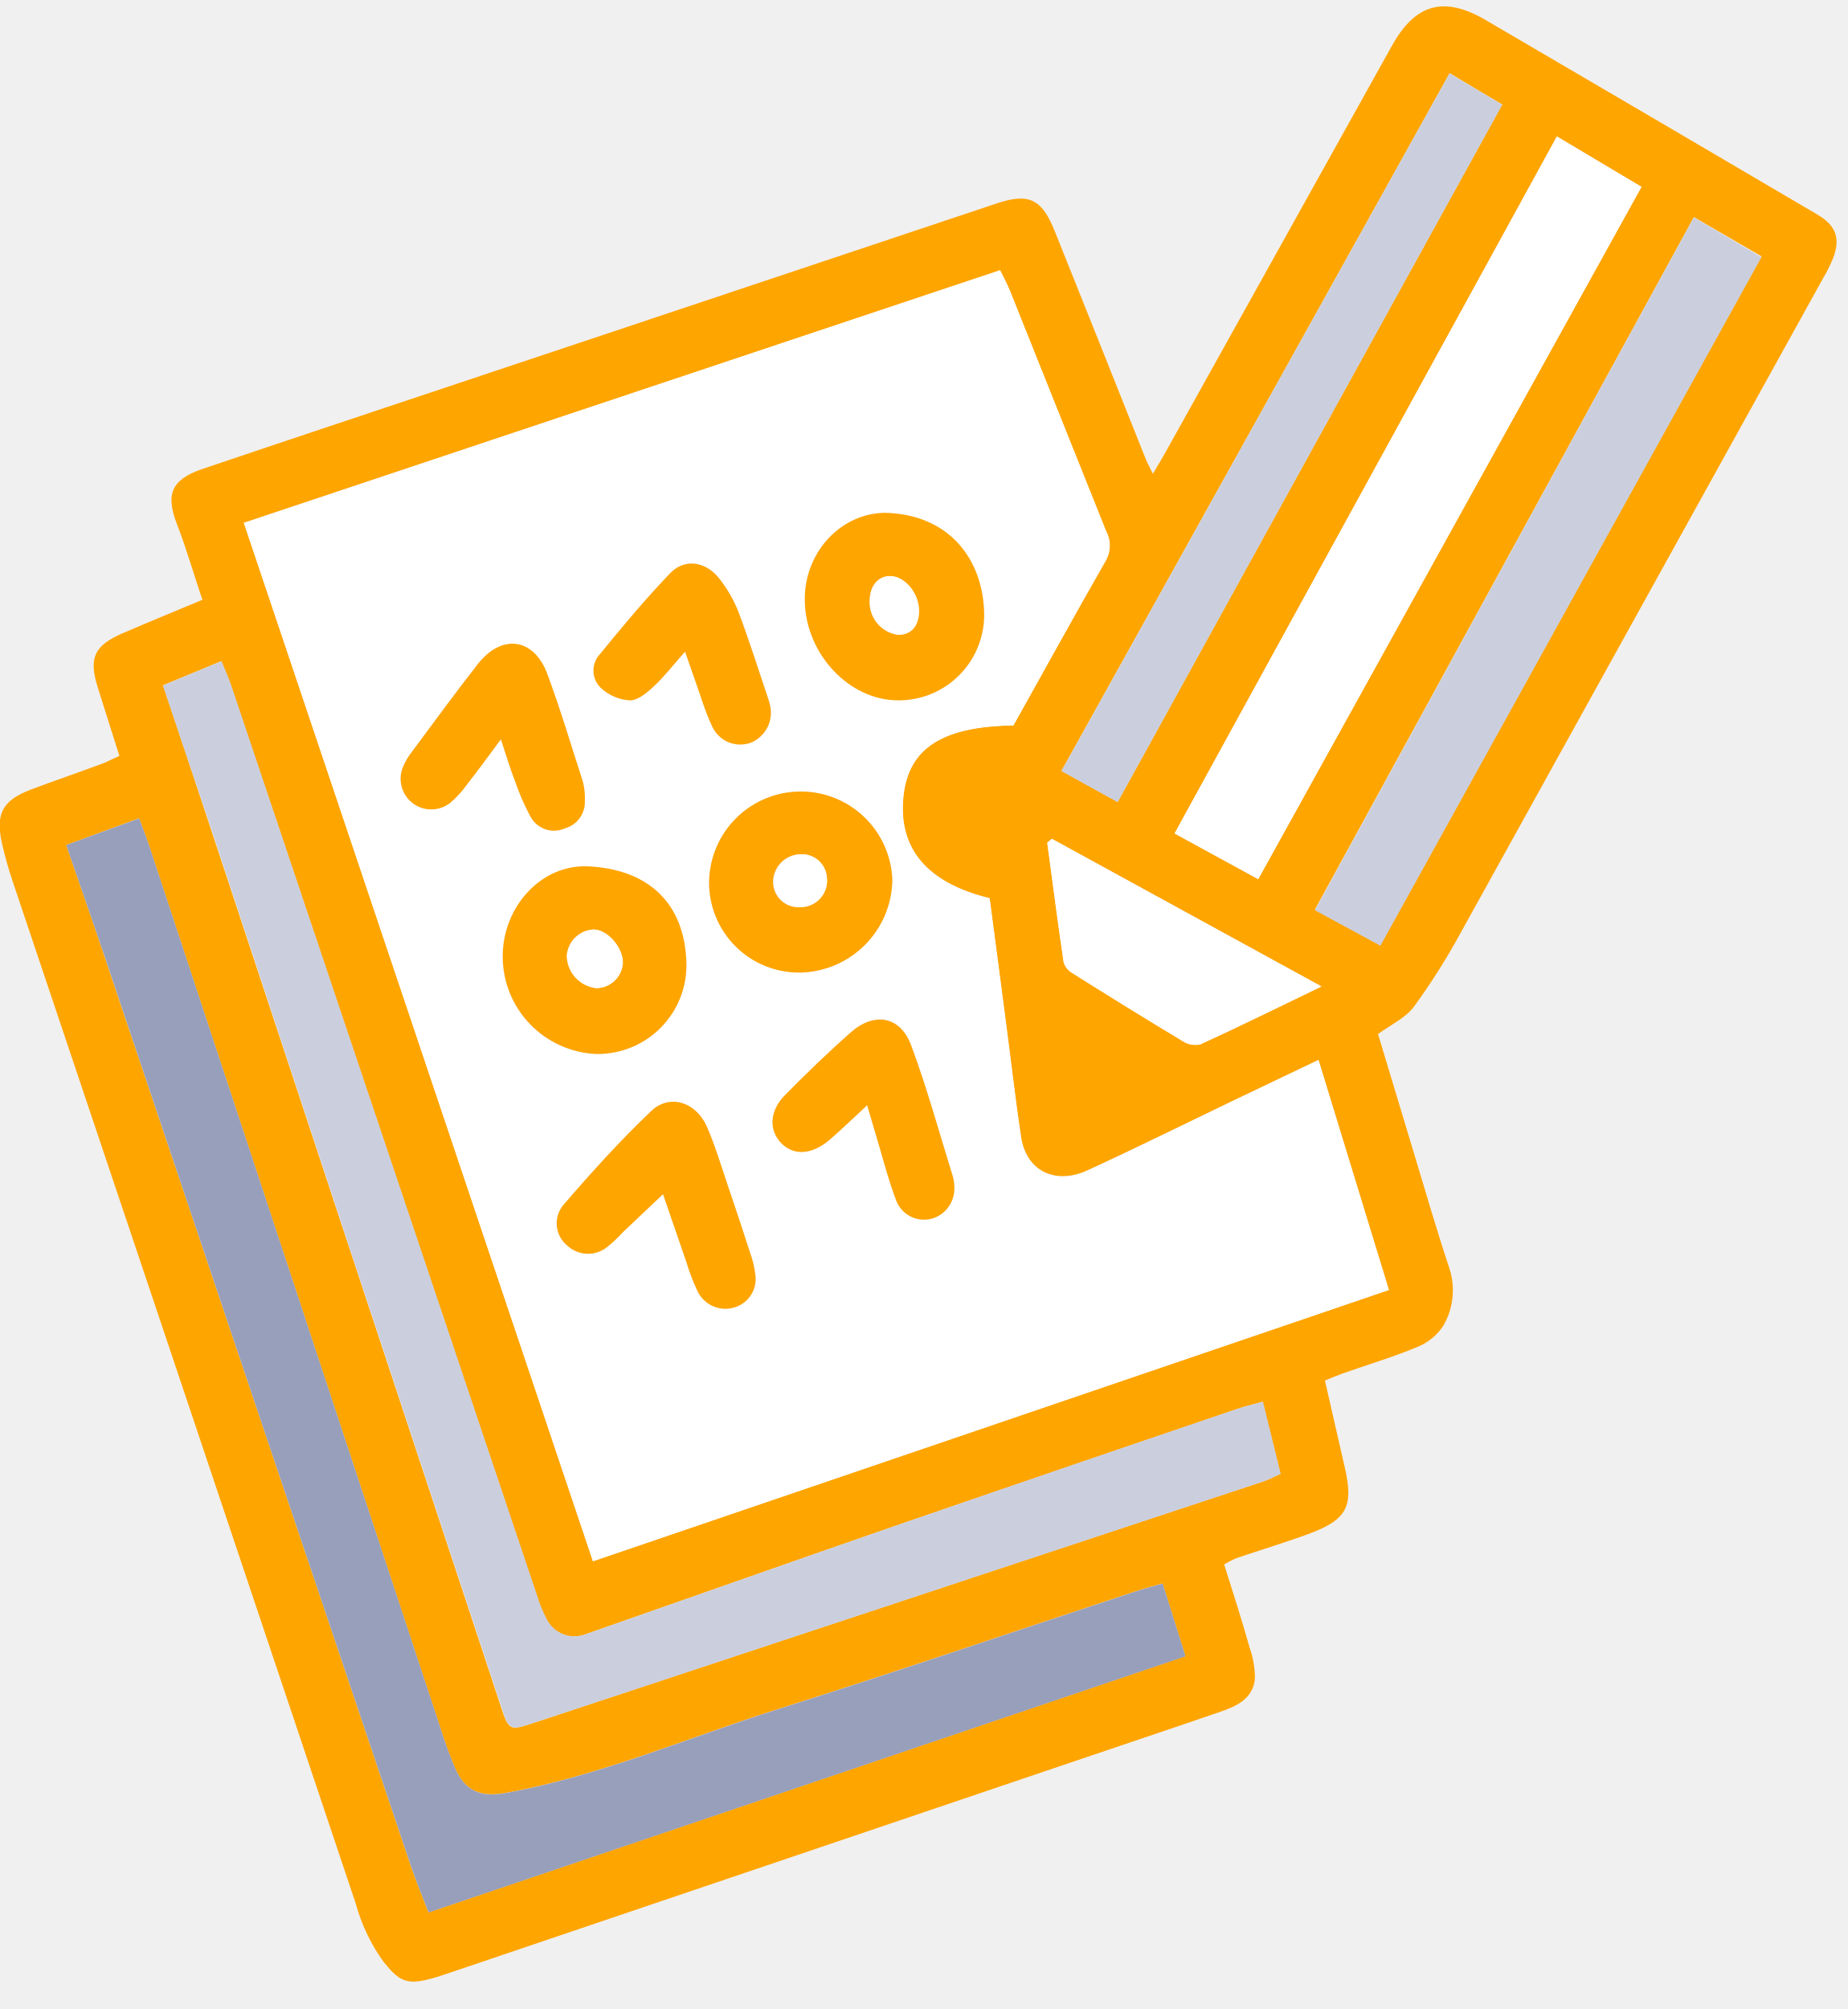
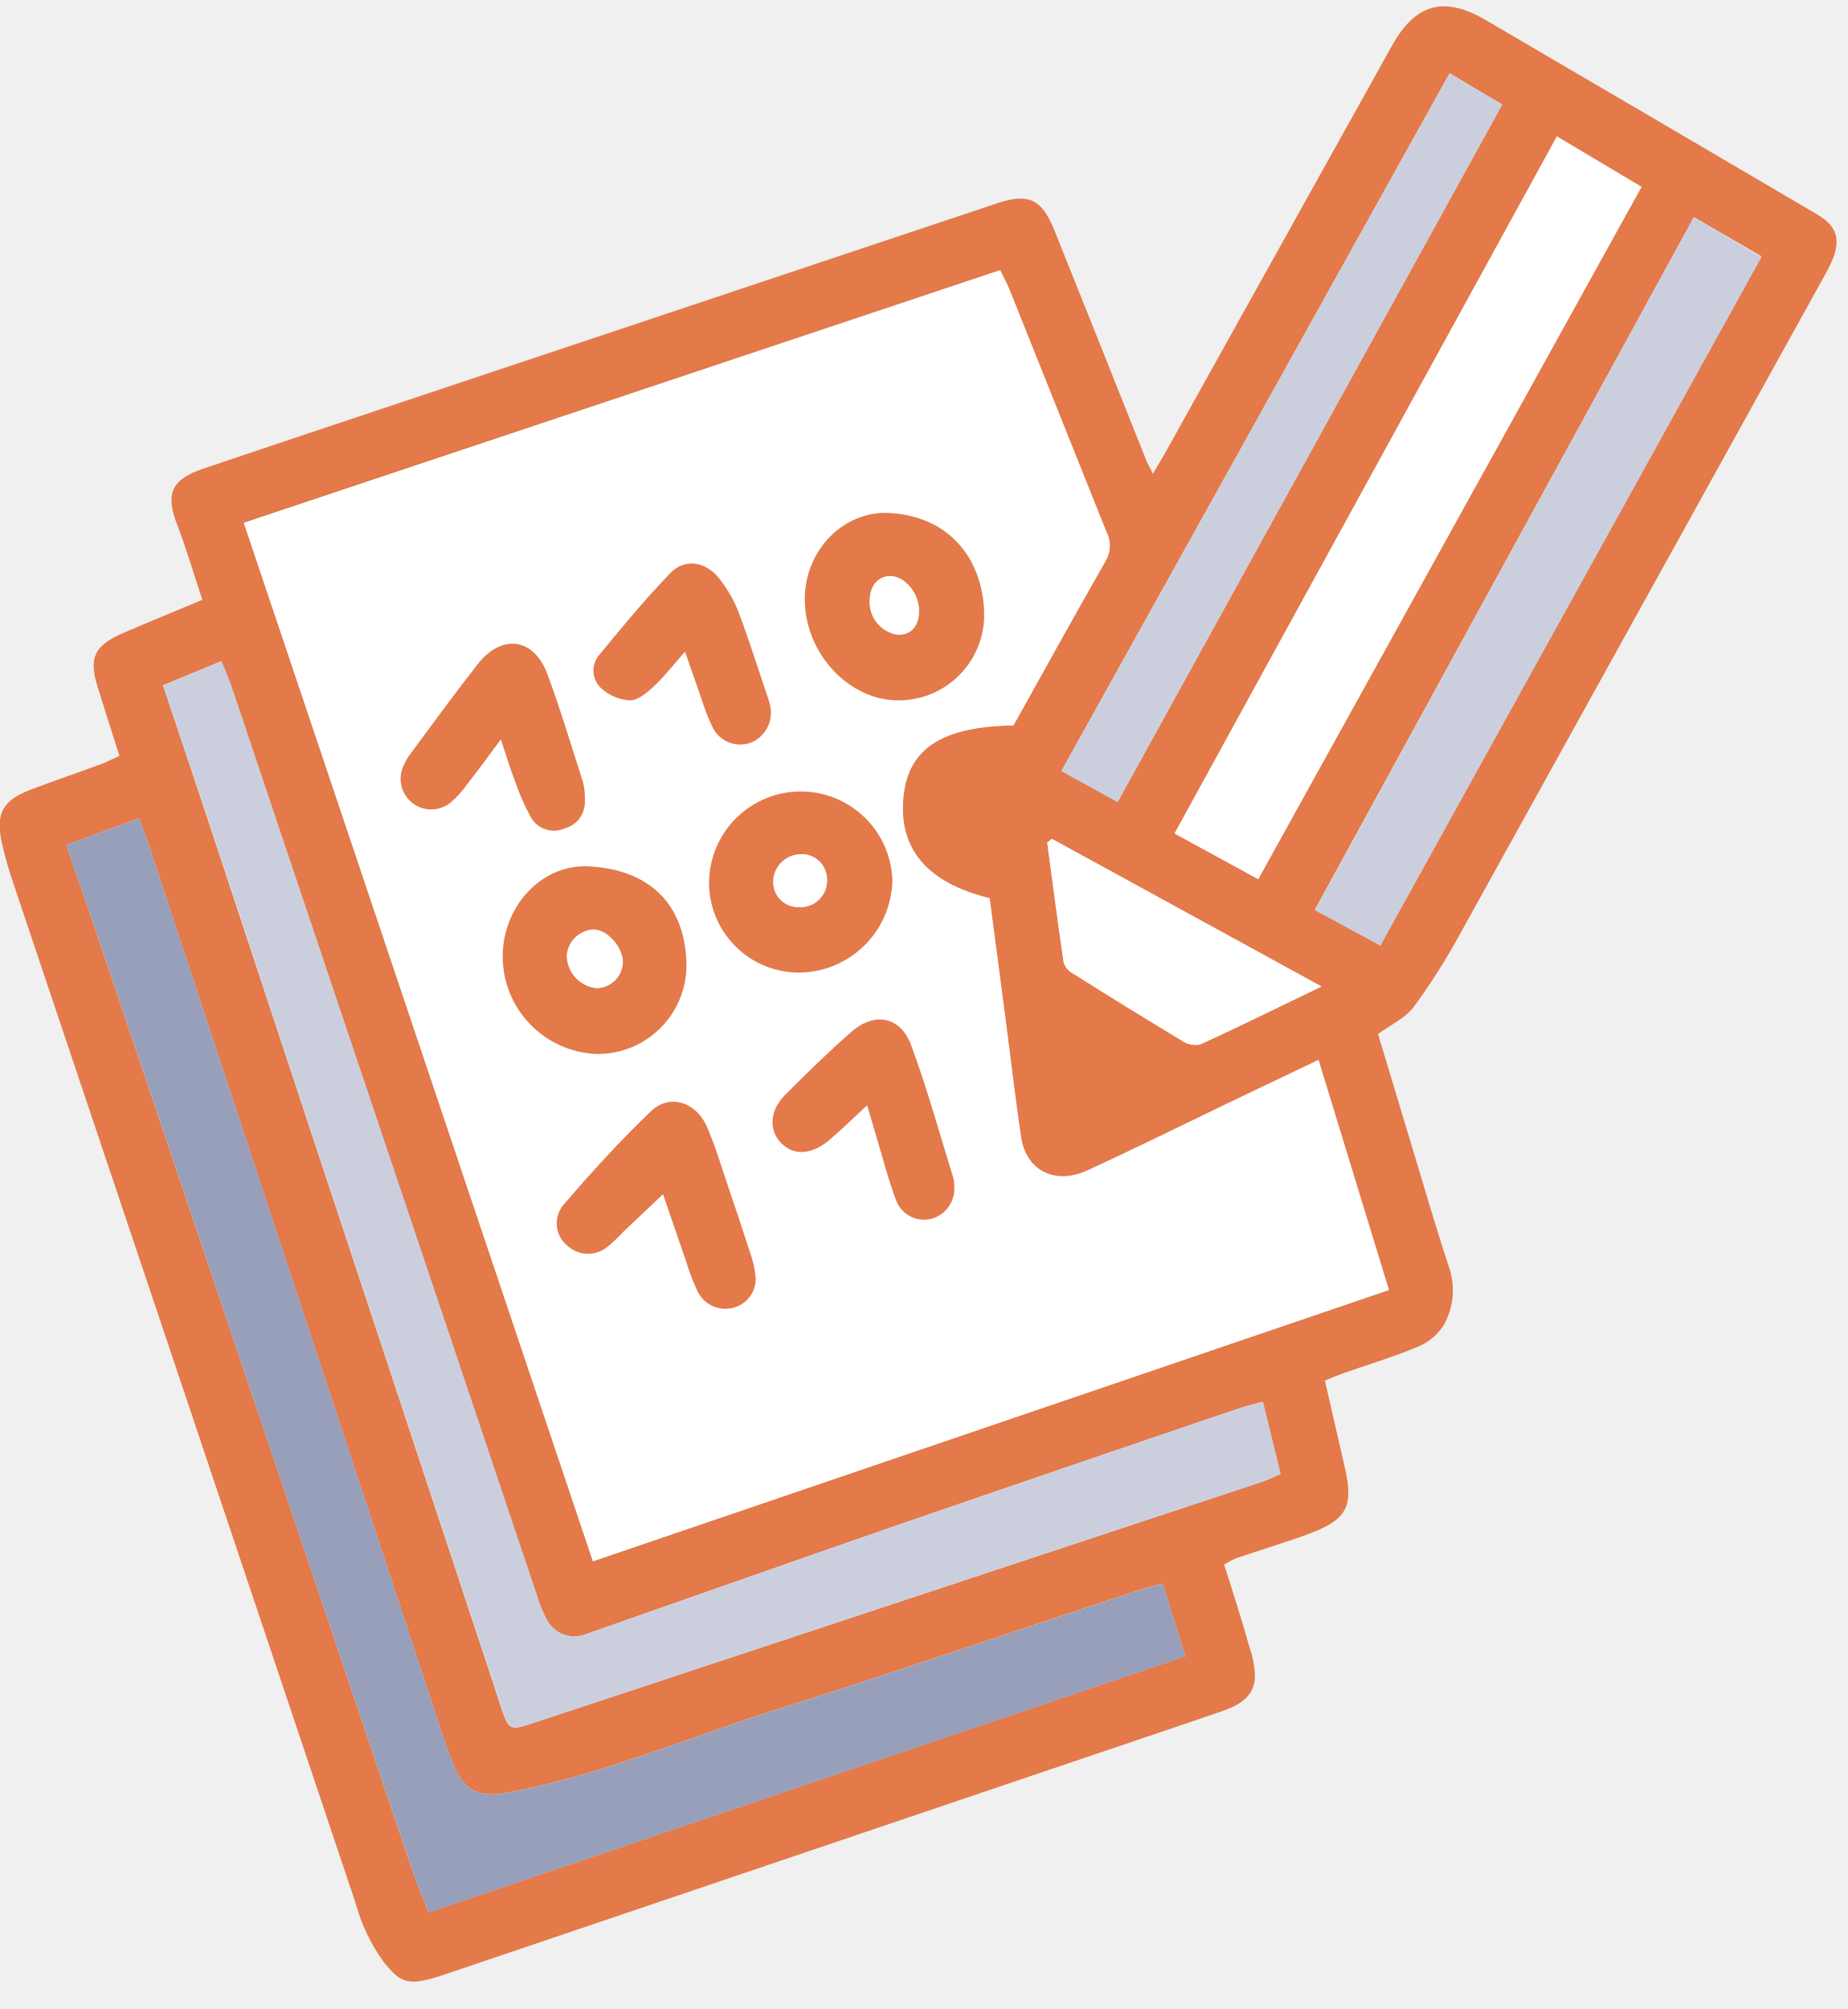
<svg xmlns="http://www.w3.org/2000/svg" width="46" height="50" viewBox="0 0 46 50" fill="none">
-   <path d="M2.973 18.813C2.785 18.224 2.604 17.656 2.427 17.086C2.206 16.37 2.348 16.068 3.05 15.761C3.691 15.485 4.336 15.22 5.038 14.928C4.817 14.279 4.641 13.651 4.404 13.044C4.119 12.306 4.258 11.94 5.032 11.674C7.159 10.954 9.288 10.248 11.417 9.536L24.816 5.061C25.603 4.798 25.934 4.948 26.252 5.748C27.012 7.642 27.769 9.537 28.523 11.434C28.56 11.526 28.611 11.613 28.697 11.791C28.83 11.571 28.933 11.394 29.033 11.217C30.905 7.857 32.776 4.497 34.648 1.138C35.233 0.089 35.942 -0.108 36.983 0.5C39.733 2.108 42.483 3.72 45.23 5.335C45.705 5.613 45.82 5.934 45.624 6.439C45.554 6.606 45.473 6.768 45.381 6.923C42.372 12.358 39.362 17.794 36.351 23.229C36.007 23.862 35.621 24.471 35.196 25.053C34.992 25.327 34.639 25.495 34.301 25.734C34.59 26.686 34.886 27.675 35.185 28.665C35.483 29.654 35.752 30.584 36.068 31.536C36.15 31.774 36.18 32.026 36.157 32.275C36.134 32.525 36.057 32.767 35.933 32.985C35.775 33.231 35.543 33.42 35.271 33.527C34.663 33.781 34.027 33.968 33.404 34.189C33.274 34.236 33.148 34.291 32.98 34.359C33.148 35.093 33.309 35.808 33.475 36.524C33.696 37.487 33.535 37.816 32.591 38.17C31.991 38.391 31.377 38.576 30.769 38.781C30.666 38.826 30.567 38.878 30.471 38.936C30.692 39.636 30.913 40.319 31.105 41.006C31.192 41.25 31.237 41.508 31.237 41.768C31.2 42.265 30.796 42.457 30.391 42.598C29.048 43.06 27.701 43.508 26.354 43.966L11.232 49.086C11.059 49.145 10.889 49.203 10.715 49.249C10.114 49.41 9.924 49.298 9.544 48.821C9.23 48.384 8.996 47.895 8.855 47.376C6.013 38.898 3.167 30.419 0.316 21.937C0.208 21.618 0.117 21.293 0.044 20.965C-0.111 20.249 0.068 19.92 0.753 19.657C1.371 19.421 1.994 19.215 2.615 18.979C2.714 18.93 2.821 18.88 2.973 18.813ZM25.225 18.054C25.996 16.673 26.747 15.303 27.524 13.947C27.586 13.835 27.619 13.71 27.619 13.582C27.619 13.454 27.586 13.328 27.524 13.216C26.726 11.228 25.931 9.24 25.139 7.252C25.068 7.076 24.975 6.908 24.889 6.729L6.07 13.013C8.979 21.663 11.859 30.224 14.759 38.856L34.573 32.1C33.974 30.145 33.404 28.278 32.821 26.377L30.652 27.413C29.461 27.985 28.277 28.572 27.076 29.124C26.252 29.504 25.53 29.124 25.415 28.278C25.269 27.309 25.159 26.332 25.03 25.36C24.9 24.351 24.765 23.342 24.635 22.352C23.067 21.97 22.353 21.108 22.49 19.812C22.616 18.626 23.458 18.08 25.225 18.054ZM1.648 21.031C1.983 22.007 2.31 22.931 2.619 23.856C5.155 31.381 7.69 38.907 10.225 46.435C10.355 46.822 10.516 47.199 10.666 47.595L29.506 41.22C29.302 40.557 29.123 40.003 28.938 39.409C28.673 39.486 28.461 39.541 28.253 39.61C25.287 40.588 22.331 41.598 19.352 42.541C17.105 43.252 14.934 44.197 12.59 44.622C11.965 44.734 11.583 44.584 11.327 44.01C11.172 43.641 11.037 43.264 10.92 42.881C8.517 35.605 6.115 28.329 3.713 21.053C3.64 20.832 3.552 20.611 3.461 20.366L1.648 21.031ZM4.057 17.055C4.44 18.201 4.804 19.279 5.162 20.368C7.599 27.74 10.035 35.11 12.469 42.477C12.661 43.06 12.69 43.073 13.22 42.899C19.29 40.892 25.359 38.884 31.427 36.875C31.575 36.827 31.715 36.752 31.869 36.683L31.427 34.887C31.171 34.958 30.985 35.002 30.796 35.066C28.051 36 25.306 36.938 22.561 37.88C19.897 38.801 17.24 39.742 14.578 40.672C14.399 40.744 14.199 40.746 14.018 40.677C13.838 40.609 13.689 40.476 13.602 40.303C13.5 40.108 13.416 39.904 13.352 39.694C12.585 37.419 11.821 35.143 11.059 32.868C9.292 27.601 7.522 22.332 5.747 17.062C5.681 16.863 5.593 16.673 5.504 16.457L4.057 17.055ZM38.754 3.393L29.238 20.744L31.319 21.881C34.507 16.127 37.669 10.42 40.859 4.652L38.754 3.393ZM42.164 5.403C39.006 11.175 35.878 16.89 32.733 22.633L34.361 23.516C37.539 17.773 40.685 12.087 43.846 6.38L42.164 5.403ZM27.82 19.958L37.393 2.6C36.952 2.344 36.541 2.095 36.084 1.821C32.841 7.645 29.638 13.404 26.422 19.184L27.82 19.958ZM26.183 20.874L26.069 20.969C26.201 21.959 26.329 22.957 26.475 23.936C26.505 24.048 26.577 24.144 26.676 24.203C27.593 24.779 28.514 25.346 29.437 25.906C29.502 25.949 29.574 25.978 29.65 25.992C29.726 26.006 29.804 26.005 29.879 25.988C30.855 25.546 31.818 25.064 32.892 24.548L26.183 20.874Z" fill="orange" />
+   <path d="M2.973 18.813C2.785 18.224 2.604 17.656 2.427 17.086C2.206 16.37 2.348 16.068 3.05 15.761C3.691 15.485 4.336 15.22 5.038 14.928C4.817 14.279 4.641 13.651 4.404 13.044C4.119 12.306 4.258 11.94 5.032 11.674C7.159 10.954 9.288 10.248 11.417 9.536L24.816 5.061C25.603 4.798 25.934 4.948 26.252 5.748C27.012 7.642 27.769 9.537 28.523 11.434C28.56 11.526 28.611 11.613 28.697 11.791C28.83 11.571 28.933 11.394 29.033 11.217C30.905 7.857 32.776 4.497 34.648 1.138C35.233 0.089 35.942 -0.108 36.983 0.5C39.733 2.108 42.483 3.72 45.23 5.335C45.705 5.613 45.82 5.934 45.624 6.439C45.554 6.606 45.473 6.768 45.381 6.923C42.372 12.358 39.362 17.794 36.351 23.229C36.007 23.862 35.621 24.471 35.196 25.053C34.992 25.327 34.639 25.495 34.301 25.734C34.59 26.686 34.886 27.675 35.185 28.665C35.483 29.654 35.752 30.584 36.068 31.536C36.15 31.774 36.18 32.026 36.157 32.275C36.134 32.525 36.057 32.767 35.933 32.985C35.775 33.231 35.543 33.42 35.271 33.527C34.663 33.781 34.027 33.968 33.404 34.189C33.274 34.236 33.148 34.291 32.98 34.359C33.148 35.093 33.309 35.808 33.475 36.524C33.696 37.487 33.535 37.816 32.591 38.17C31.991 38.391 31.377 38.576 30.769 38.781C30.666 38.826 30.567 38.878 30.471 38.936C30.692 39.636 30.913 40.319 31.105 41.006C31.192 41.25 31.237 41.508 31.237 41.768C31.2 42.265 30.796 42.457 30.391 42.598C29.048 43.06 27.701 43.508 26.354 43.966L11.232 49.086C11.059 49.145 10.889 49.203 10.715 49.249C10.114 49.41 9.924 49.298 9.544 48.821C9.23 48.384 8.996 47.895 8.855 47.376C6.013 38.898 3.167 30.419 0.316 21.937C0.208 21.618 0.117 21.293 0.044 20.965C-0.111 20.249 0.068 19.92 0.753 19.657C1.371 19.421 1.994 19.215 2.615 18.979C2.714 18.93 2.821 18.88 2.973 18.813ZM25.225 18.054C25.996 16.673 26.747 15.303 27.524 13.947C27.586 13.835 27.619 13.71 27.619 13.582C27.619 13.454 27.586 13.328 27.524 13.216C26.726 11.228 25.931 9.24 25.139 7.252C25.068 7.076 24.975 6.908 24.889 6.729L6.07 13.013C8.979 21.663 11.859 30.224 14.759 38.856L34.573 32.1C33.974 30.145 33.404 28.278 32.821 26.377L30.652 27.413C29.461 27.985 28.277 28.572 27.076 29.124C26.252 29.504 25.53 29.124 25.415 28.278C25.269 27.309 25.159 26.332 25.03 25.36C24.9 24.351 24.765 23.342 24.635 22.352C23.067 21.97 22.353 21.108 22.49 19.812C22.616 18.626 23.458 18.08 25.225 18.054ZM1.648 21.031C1.983 22.007 2.31 22.931 2.619 23.856C5.155 31.381 7.69 38.907 10.225 46.435C10.355 46.822 10.516 47.199 10.666 47.595L29.506 41.22C29.302 40.557 29.123 40.003 28.938 39.409C28.673 39.486 28.461 39.541 28.253 39.61C25.287 40.588 22.331 41.598 19.352 42.541C17.105 43.252 14.934 44.197 12.59 44.622C11.965 44.734 11.583 44.584 11.327 44.01C11.172 43.641 11.037 43.264 10.92 42.881C8.517 35.605 6.115 28.329 3.713 21.053C3.64 20.832 3.552 20.611 3.461 20.366L1.648 21.031ZM4.057 17.055C4.44 18.201 4.804 19.279 5.162 20.368C7.599 27.74 10.035 35.11 12.469 42.477C12.661 43.06 12.69 43.073 13.22 42.899C19.29 40.892 25.359 38.884 31.427 36.875C31.575 36.827 31.715 36.752 31.869 36.683L31.427 34.887C31.171 34.958 30.985 35.002 30.796 35.066C28.051 36 25.306 36.938 22.561 37.88C19.897 38.801 17.24 39.742 14.578 40.672C14.399 40.744 14.199 40.746 14.018 40.677C13.838 40.609 13.689 40.476 13.602 40.303C13.5 40.108 13.416 39.904 13.352 39.694C12.585 37.419 11.821 35.143 11.059 32.868C9.292 27.601 7.522 22.332 5.747 17.062C5.681 16.863 5.593 16.673 5.504 16.457L4.057 17.055ZM38.754 3.393L29.238 20.744L31.319 21.881C34.507 16.127 37.669 10.42 40.859 4.652L38.754 3.393ZM42.164 5.403C39.006 11.175 35.878 16.89 32.733 22.633L34.361 23.516C37.539 17.773 40.685 12.087 43.846 6.38L42.164 5.403ZM27.82 19.958L37.393 2.6C36.952 2.344 36.541 2.095 36.084 1.821C32.841 7.645 29.638 13.404 26.422 19.184L27.82 19.958ZM26.183 20.874L26.069 20.969C26.201 21.959 26.329 22.957 26.475 23.936C26.505 24.048 26.577 24.144 26.676 24.203C27.593 24.779 28.514 25.346 29.437 25.906C29.502 25.949 29.574 25.978 29.65 25.992C29.726 26.006 29.804 26.005 29.879 25.988C30.855 25.546 31.818 25.064 32.892 24.548L26.183 20.874Z" fill="#e4794a" />
  <path d="M25.226 18.053C23.445 18.08 22.612 18.625 22.486 19.82C22.349 21.117 23.063 21.978 24.631 22.361C24.762 23.35 24.896 24.36 25.027 25.369C25.155 26.341 25.265 27.317 25.411 28.287C25.537 29.144 26.248 29.513 27.072 29.133C28.274 28.581 29.458 27.993 30.648 27.421L32.817 26.385C33.4 28.287 33.97 30.153 34.569 32.108L14.76 38.856C11.86 30.229 8.979 21.667 6.07 13.013L24.896 6.724C24.983 6.903 25.075 7.071 25.146 7.248C25.941 9.234 26.736 11.222 27.532 13.211C27.593 13.323 27.626 13.449 27.626 13.577C27.626 13.705 27.593 13.831 27.532 13.943C26.752 15.303 26.001 16.673 25.226 18.053ZM17.081 23.96C17.033 22.396 16.05 21.627 14.625 21.57C13.466 21.523 12.516 22.575 12.509 23.81C12.509 24.439 12.753 25.045 13.19 25.498C13.627 25.951 14.223 26.217 14.853 26.239C15.151 26.243 15.447 26.186 15.722 26.072C15.998 25.958 16.247 25.789 16.456 25.576C16.665 25.363 16.828 25.11 16.936 24.832C17.044 24.555 17.095 24.258 17.086 23.96H17.081ZM17.647 21.921C17.641 22.222 17.695 22.521 17.807 22.801C17.919 23.08 18.087 23.334 18.299 23.548C18.512 23.761 18.766 23.929 19.045 24.042C19.324 24.155 19.623 24.21 19.924 24.205C20.53 24.192 21.108 23.944 21.535 23.514C21.962 23.084 22.206 22.505 22.215 21.899C22.194 21.306 21.943 20.745 21.515 20.334C21.087 19.924 20.516 19.695 19.923 19.698C19.33 19.701 18.762 19.935 18.338 20.35C17.914 20.765 17.669 21.328 17.654 21.921H17.647ZM22.023 12.763C20.903 12.779 19.997 13.775 20.035 14.972C20.061 16.284 21.139 17.433 22.354 17.43C22.64 17.433 22.924 17.378 23.189 17.269C23.454 17.159 23.693 16.997 23.894 16.793C24.095 16.589 24.252 16.346 24.357 16.079C24.461 15.813 24.511 15.528 24.503 15.241C24.455 13.916 23.628 12.792 22.027 12.763H22.023ZM16.5 29.721C16.699 30.297 16.889 30.856 17.084 31.415C17.158 31.663 17.251 31.905 17.362 32.139C17.441 32.303 17.576 32.433 17.742 32.507C17.908 32.581 18.095 32.593 18.27 32.541C18.445 32.491 18.596 32.378 18.694 32.224C18.791 32.069 18.827 31.884 18.796 31.704C18.773 31.526 18.731 31.351 18.67 31.183C18.487 30.613 18.299 30.044 18.104 29.477C17.939 28.987 17.791 28.488 17.581 28.015C17.313 27.421 16.655 27.224 16.2 27.657C15.434 28.386 14.722 29.175 14.031 29.977C13.967 30.049 13.919 30.134 13.889 30.225C13.86 30.317 13.848 30.414 13.857 30.51C13.865 30.606 13.893 30.699 13.939 30.784C13.984 30.869 14.046 30.944 14.122 31.004C14.256 31.127 14.43 31.198 14.612 31.203C14.794 31.208 14.972 31.148 15.113 31.032C15.253 30.92 15.384 30.797 15.504 30.664L16.5 29.721ZM12.465 18.4C12.602 18.811 12.686 19.118 12.805 19.416C12.913 19.736 13.048 20.045 13.209 20.342C13.292 20.483 13.424 20.588 13.58 20.638C13.735 20.688 13.904 20.678 14.053 20.611C14.2 20.571 14.329 20.482 14.419 20.36C14.509 20.237 14.556 20.087 14.55 19.935C14.558 19.776 14.543 19.616 14.504 19.46C14.219 18.564 13.947 17.662 13.62 16.779C13.293 15.895 12.483 15.756 11.88 16.531C11.312 17.258 10.775 18.003 10.221 18.74C10.148 18.835 10.087 18.939 10.04 19.049C9.965 19.205 9.946 19.381 9.984 19.549C10.023 19.717 10.117 19.867 10.252 19.975C10.387 20.082 10.554 20.141 10.727 20.141C10.899 20.141 11.066 20.082 11.201 19.975C11.354 19.845 11.49 19.697 11.606 19.533C11.884 19.198 12.142 18.837 12.469 18.4H12.465ZM21.581 27.507C21.669 27.808 21.729 28.013 21.802 28.218C21.97 28.773 22.111 29.338 22.316 29.88C22.384 30.049 22.511 30.187 22.674 30.269C22.837 30.35 23.024 30.369 23.2 30.321C23.375 30.271 23.527 30.16 23.628 30.009C23.73 29.858 23.776 29.676 23.757 29.495C23.755 29.415 23.743 29.335 23.719 29.259C23.381 28.172 23.081 27.072 22.685 26.007C22.416 25.279 21.784 25.161 21.194 25.676C20.605 26.191 20.074 26.71 19.54 27.251C19.158 27.64 19.138 28.119 19.443 28.433C19.747 28.746 20.194 28.742 20.627 28.382C20.927 28.137 21.21 27.854 21.585 27.507H21.581ZM17.053 16.218L17.318 16.947C17.455 17.322 17.563 17.713 17.735 18.071C17.813 18.248 17.955 18.389 18.132 18.466C18.309 18.543 18.509 18.55 18.692 18.486C18.87 18.416 19.018 18.284 19.108 18.114C19.197 17.944 19.223 17.748 19.18 17.561C19.169 17.501 19.153 17.443 19.131 17.386C18.888 16.666 18.661 15.942 18.393 15.23C18.276 14.933 18.115 14.653 17.916 14.402C17.592 13.98 17.068 13.887 16.706 14.254C16.076 14.895 15.498 15.579 14.939 16.286C14.835 16.401 14.779 16.552 14.783 16.706C14.788 16.861 14.852 17.008 14.963 17.117C15.161 17.302 15.417 17.413 15.688 17.43C15.886 17.43 16.116 17.24 16.284 17.084C16.543 16.841 16.763 16.547 17.053 16.218Z" fill="white" />
  <path d="M1.648 21.031L3.464 20.369C3.555 20.616 3.643 20.835 3.716 21.056C6.119 28.332 8.522 35.608 10.923 42.883C11.04 43.266 11.175 43.643 11.33 44.012C11.586 44.587 11.968 44.737 12.593 44.624C14.93 44.2 17.108 43.255 19.355 42.543C22.334 41.6 25.29 40.591 28.256 39.612C28.464 39.544 28.676 39.489 28.941 39.411C29.127 40.005 29.305 40.571 29.509 41.222L10.669 47.597C10.517 47.202 10.356 46.824 10.228 46.438C7.69 38.913 5.155 31.386 2.623 23.859C2.309 22.931 1.984 22.008 1.648 21.031Z" fill="#979FBB" />
  <path d="M4.057 17.062L5.514 16.455C5.603 16.675 5.691 16.861 5.757 17.06C7.525 22.327 9.295 27.596 11.07 32.866C11.834 35.142 12.598 37.417 13.363 39.692C13.426 39.902 13.51 40.106 13.612 40.301C13.699 40.474 13.848 40.607 14.029 40.675C14.209 40.744 14.409 40.742 14.588 40.67C17.25 39.74 19.907 38.799 22.571 37.878C25.313 36.93 28.058 35.992 30.806 35.064C30.991 35 31.181 34.956 31.438 34.885L31.879 36.681C31.72 36.749 31.581 36.825 31.438 36.873C25.371 38.883 19.301 40.891 13.23 42.897C12.695 43.071 12.671 43.058 12.479 42.475C10.042 35.112 7.606 27.742 5.172 20.366C4.803 19.286 4.439 18.208 4.057 17.062Z" fill="#CBCFDD" />
  <path d="M38.754 3.4L40.859 4.65C37.669 10.411 34.506 16.119 31.319 21.879L29.238 20.742L38.754 3.4Z" fill="white" />
  <path d="M42.164 5.41L43.845 6.402C40.684 12.11 37.539 17.795 34.36 23.538L32.732 22.655C35.878 16.896 39.005 11.182 42.164 5.41Z" fill="#CBCFDD" />
  <path d="M27.82 19.964L26.422 19.191C29.638 13.41 32.841 7.652 36.083 1.827C36.541 2.101 36.967 2.351 37.393 2.607L27.82 19.964Z" fill="#CBCFDD" />
  <path d="M26.183 20.881L32.892 24.554C31.818 25.071 30.855 25.546 29.879 25.994C29.803 26.011 29.725 26.012 29.649 25.998C29.573 25.984 29.501 25.955 29.437 25.913C28.512 25.356 27.592 24.788 26.676 24.21C26.576 24.15 26.504 24.054 26.475 23.942C26.329 22.955 26.201 21.954 26.068 20.976L26.183 20.881Z" fill="white" />
-   <path d="M17.086 23.96C17.094 24.257 17.043 24.552 16.934 24.829C16.826 25.105 16.663 25.357 16.454 25.569C16.246 25.781 15.998 25.949 15.723 26.062C15.449 26.176 15.154 26.233 14.857 26.231C14.228 26.208 13.632 25.942 13.195 25.489C12.757 25.036 12.513 24.431 12.514 23.801C12.514 22.566 13.47 21.515 14.63 21.561C16.055 21.627 17.037 22.396 17.086 23.96ZM14.844 24.592C15.015 24.592 15.179 24.526 15.303 24.408C15.426 24.29 15.499 24.128 15.507 23.958C15.507 23.578 15.12 23.131 14.778 23.134C14.607 23.143 14.445 23.214 14.323 23.334C14.201 23.454 14.127 23.615 14.115 23.785C14.118 23.985 14.193 24.178 14.327 24.326C14.461 24.475 14.645 24.569 14.844 24.592Z" fill="orange" />
-   <path d="M17.651 21.921C17.666 21.329 17.912 20.765 18.335 20.35C18.759 19.935 19.328 19.702 19.921 19.699C20.514 19.696 21.085 19.924 21.512 20.335C21.94 20.745 22.191 21.307 22.212 21.899C22.203 22.505 21.96 23.084 21.533 23.514C21.106 23.944 20.529 24.192 19.924 24.205C19.623 24.21 19.324 24.154 19.046 24.041C18.767 23.928 18.514 23.76 18.302 23.546C18.09 23.333 17.923 23.079 17.811 22.8C17.699 22.521 17.645 22.222 17.651 21.921ZM20.582 21.888C20.582 21.803 20.565 21.718 20.532 21.639C20.498 21.561 20.449 21.49 20.387 21.431C20.325 21.372 20.251 21.327 20.171 21.297C20.09 21.268 20.005 21.256 19.919 21.261C19.737 21.265 19.564 21.34 19.437 21.471C19.311 21.602 19.24 21.777 19.241 21.959C19.242 22.044 19.261 22.127 19.295 22.205C19.329 22.282 19.379 22.352 19.441 22.41C19.502 22.468 19.575 22.512 19.655 22.541C19.735 22.57 19.819 22.582 19.904 22.577C19.995 22.58 20.085 22.564 20.17 22.53C20.255 22.497 20.331 22.446 20.395 22.381C20.459 22.317 20.509 22.24 20.542 22.155C20.575 22.07 20.59 21.979 20.586 21.888H20.582Z" fill="orange" />
-   <path d="M22.026 12.763C23.628 12.801 24.456 13.916 24.496 15.23C24.506 15.517 24.457 15.803 24.353 16.07C24.25 16.338 24.093 16.581 23.893 16.787C23.693 16.992 23.454 17.155 23.189 17.266C22.924 17.376 22.64 17.433 22.353 17.43C21.145 17.43 20.061 16.284 20.034 14.972C20.001 13.775 20.907 12.779 22.026 12.763ZM22.875 15.224C22.888 14.782 22.53 14.34 22.157 14.34C21.854 14.34 21.651 14.588 21.649 14.957C21.64 15.157 21.706 15.354 21.833 15.509C21.96 15.664 22.14 15.767 22.338 15.798C22.663 15.814 22.864 15.599 22.875 15.222V15.224Z" fill="orange" />
-   <path d="M16.504 29.721L15.508 30.664C15.387 30.797 15.256 30.92 15.117 31.033C14.976 31.148 14.798 31.209 14.615 31.203C14.433 31.198 14.259 31.127 14.125 31.004C14.05 30.944 13.988 30.869 13.942 30.784C13.896 30.699 13.869 30.606 13.86 30.51C13.852 30.414 13.863 30.317 13.893 30.226C13.923 30.134 13.971 30.049 14.034 29.977C14.726 29.175 15.437 28.387 16.203 27.658C16.658 27.216 17.308 27.421 17.584 28.015C17.794 28.488 17.942 28.987 18.107 29.478C18.302 30.046 18.49 30.614 18.673 31.183C18.734 31.351 18.776 31.526 18.799 31.704C18.83 31.884 18.794 32.069 18.697 32.224C18.6 32.379 18.449 32.492 18.273 32.541C18.099 32.593 17.912 32.581 17.745 32.507C17.579 32.434 17.444 32.303 17.365 32.139C17.254 31.905 17.161 31.663 17.087 31.415C16.893 30.856 16.703 30.297 16.504 29.721Z" fill="orange" />
-   <path d="M12.468 18.4C12.142 18.842 11.883 19.193 11.614 19.538C11.498 19.701 11.362 19.85 11.209 19.98C11.074 20.087 10.907 20.145 10.735 20.145C10.562 20.145 10.395 20.087 10.26 19.98C10.125 19.872 10.031 19.722 9.992 19.554C9.953 19.386 9.973 19.21 10.047 19.054C10.095 18.944 10.156 18.84 10.229 18.745C10.779 18.005 11.32 17.261 11.887 16.536C12.491 15.761 13.292 15.873 13.628 16.783C13.964 17.694 14.222 18.568 14.512 19.465C14.55 19.62 14.566 19.78 14.558 19.94C14.563 20.092 14.517 20.242 14.427 20.364C14.337 20.487 14.208 20.576 14.061 20.616C13.912 20.683 13.743 20.692 13.587 20.643C13.432 20.593 13.3 20.487 13.217 20.346C13.056 20.05 12.921 19.74 12.813 19.421C12.694 19.118 12.605 18.811 12.468 18.4Z" fill="orange" />
-   <path d="M21.585 27.507C21.209 27.854 20.922 28.137 20.622 28.391C20.18 28.751 19.738 28.76 19.438 28.442C19.137 28.124 19.153 27.649 19.535 27.26C20.069 26.719 20.617 26.187 21.189 25.685C21.761 25.184 22.411 25.288 22.68 26.017C23.076 27.081 23.376 28.181 23.714 29.268C23.738 29.345 23.75 29.424 23.752 29.504C23.77 29.685 23.725 29.867 23.623 30.018C23.522 30.17 23.37 30.28 23.195 30.33C23.019 30.378 22.832 30.359 22.669 30.278C22.506 30.196 22.379 30.058 22.311 29.889C22.106 29.347 21.965 28.784 21.797 28.227C21.733 28.013 21.673 27.812 21.585 27.507Z" fill="orange" />
-   <path d="M17.052 16.218C16.754 16.554 16.533 16.841 16.272 17.084C16.105 17.241 15.875 17.433 15.676 17.431C15.405 17.414 15.149 17.303 14.951 17.117C14.841 17.009 14.776 16.862 14.772 16.707C14.767 16.552 14.823 16.401 14.927 16.287C15.497 15.591 16.076 14.895 16.694 14.254C17.056 13.888 17.578 13.98 17.905 14.402C18.103 14.654 18.264 14.933 18.382 15.231C18.649 15.942 18.877 16.666 19.12 17.387C19.141 17.443 19.157 17.502 19.168 17.561C19.211 17.748 19.185 17.945 19.096 18.114C19.006 18.284 18.859 18.416 18.68 18.487C18.498 18.551 18.298 18.544 18.12 18.467C17.943 18.39 17.801 18.248 17.724 18.071C17.551 17.713 17.443 17.323 17.306 16.947L17.052 16.218Z" fill="orange" />
+   <path d="M17.086 23.96C17.094 24.257 17.043 24.552 16.934 24.829C16.826 25.105 16.663 25.357 16.454 25.569C16.246 25.781 15.998 25.949 15.723 26.062C15.449 26.176 15.154 26.233 14.857 26.231C14.228 26.208 13.632 25.942 13.195 25.489C12.757 25.036 12.513 24.431 12.514 23.801C12.514 22.566 13.47 21.515 14.63 21.561C16.055 21.627 17.037 22.396 17.086 23.96ZM14.844 24.592C15.015 24.592 15.179 24.526 15.303 24.408C15.426 24.29 15.499 24.128 15.507 23.958C15.507 23.578 15.12 23.131 14.778 23.134C14.607 23.143 14.445 23.214 14.323 23.334C14.201 23.454 14.127 23.615 14.115 23.785C14.118 23.985 14.193 24.178 14.327 24.326C14.461 24.475 14.645 24.569 14.844 24.592Z" fill="#e4794a" />
+   <path d="M17.651 21.921C17.666 21.329 17.912 20.765 18.335 20.35C18.759 19.935 19.328 19.702 19.921 19.699C20.514 19.696 21.085 19.924 21.512 20.335C21.94 20.745 22.191 21.307 22.212 21.899C22.203 22.505 21.96 23.084 21.533 23.514C21.106 23.944 20.529 24.192 19.924 24.205C19.623 24.21 19.324 24.154 19.046 24.041C18.767 23.928 18.514 23.76 18.302 23.546C18.09 23.333 17.923 23.079 17.811 22.8C17.699 22.521 17.645 22.222 17.651 21.921ZM20.582 21.888C20.582 21.803 20.565 21.718 20.532 21.639C20.498 21.561 20.449 21.49 20.387 21.431C20.325 21.372 20.251 21.327 20.171 21.297C20.09 21.268 20.005 21.256 19.919 21.261C19.737 21.265 19.564 21.34 19.437 21.471C19.311 21.602 19.24 21.777 19.241 21.959C19.242 22.044 19.261 22.127 19.295 22.205C19.329 22.282 19.379 22.352 19.441 22.41C19.502 22.468 19.575 22.512 19.655 22.541C19.735 22.57 19.819 22.582 19.904 22.577C19.995 22.58 20.085 22.564 20.17 22.53C20.255 22.497 20.331 22.446 20.395 22.381C20.459 22.317 20.509 22.24 20.542 22.155C20.575 22.07 20.59 21.979 20.586 21.888H20.582Z" fill="#e4794a" />
+   <path d="M22.026 12.763C23.628 12.801 24.456 13.916 24.496 15.23C24.506 15.517 24.457 15.803 24.353 16.07C24.25 16.338 24.093 16.581 23.893 16.787C23.693 16.992 23.454 17.155 23.189 17.266C22.924 17.376 22.64 17.433 22.353 17.43C21.145 17.43 20.061 16.284 20.034 14.972C20.001 13.775 20.907 12.779 22.026 12.763ZM22.875 15.224C22.888 14.782 22.53 14.34 22.157 14.34C21.854 14.34 21.651 14.588 21.649 14.957C21.64 15.157 21.706 15.354 21.833 15.509C21.96 15.664 22.14 15.767 22.338 15.798C22.663 15.814 22.864 15.599 22.875 15.222V15.224Z" fill="#e4794a" />
+   <path d="M16.504 29.721L15.508 30.664C15.387 30.797 15.256 30.92 15.117 31.033C14.976 31.148 14.798 31.209 14.615 31.203C14.433 31.198 14.259 31.127 14.125 31.004C14.05 30.944 13.988 30.869 13.942 30.784C13.896 30.699 13.869 30.606 13.86 30.51C13.852 30.414 13.863 30.317 13.893 30.226C13.923 30.134 13.971 30.049 14.034 29.977C14.726 29.175 15.437 28.387 16.203 27.658C16.658 27.216 17.308 27.421 17.584 28.015C17.794 28.488 17.942 28.987 18.107 29.478C18.302 30.046 18.49 30.614 18.673 31.183C18.734 31.351 18.776 31.526 18.799 31.704C18.83 31.884 18.794 32.069 18.697 32.224C18.6 32.379 18.449 32.492 18.273 32.541C18.099 32.593 17.912 32.581 17.745 32.507C17.579 32.434 17.444 32.303 17.365 32.139C17.254 31.905 17.161 31.663 17.087 31.415C16.893 30.856 16.703 30.297 16.504 29.721Z" fill="#e4794a" />
+   <path d="M12.468 18.4C12.142 18.842 11.883 19.193 11.614 19.538C11.498 19.701 11.362 19.85 11.209 19.98C11.074 20.087 10.907 20.145 10.735 20.145C10.562 20.145 10.395 20.087 10.26 19.98C10.125 19.872 10.031 19.722 9.992 19.554C9.953 19.386 9.973 19.21 10.047 19.054C10.095 18.944 10.156 18.84 10.229 18.745C10.779 18.005 11.32 17.261 11.887 16.536C12.491 15.761 13.292 15.873 13.628 16.783C13.964 17.694 14.222 18.568 14.512 19.465C14.55 19.62 14.566 19.78 14.558 19.94C14.563 20.092 14.517 20.242 14.427 20.364C14.337 20.487 14.208 20.576 14.061 20.616C13.912 20.683 13.743 20.692 13.587 20.643C13.432 20.593 13.3 20.487 13.217 20.346C13.056 20.05 12.921 19.74 12.813 19.421C12.694 19.118 12.605 18.811 12.468 18.4Z" fill="#e4794a" />
+   <path d="M21.585 27.507C21.209 27.854 20.922 28.137 20.622 28.391C20.18 28.751 19.738 28.76 19.438 28.442C19.137 28.124 19.153 27.649 19.535 27.26C20.069 26.719 20.617 26.187 21.189 25.685C21.761 25.184 22.411 25.288 22.68 26.017C23.076 27.081 23.376 28.181 23.714 29.268C23.738 29.345 23.75 29.424 23.752 29.504C23.77 29.685 23.725 29.867 23.623 30.018C23.522 30.17 23.37 30.28 23.195 30.33C23.019 30.378 22.832 30.359 22.669 30.278C22.506 30.196 22.379 30.058 22.311 29.889C22.106 29.347 21.965 28.784 21.797 28.227C21.733 28.013 21.673 27.812 21.585 27.507Z" fill="#e4794a" />
+   <path d="M17.052 16.218C16.754 16.554 16.533 16.841 16.272 17.084C16.105 17.241 15.875 17.433 15.676 17.431C15.405 17.414 15.149 17.303 14.951 17.117C14.841 17.009 14.776 16.862 14.772 16.707C14.767 16.552 14.823 16.401 14.927 16.287C15.497 15.591 16.076 14.895 16.694 14.254C17.056 13.888 17.578 13.98 17.905 14.402C18.103 14.654 18.264 14.933 18.382 15.231C18.649 15.942 18.877 16.666 19.12 17.387C19.141 17.443 19.157 17.502 19.168 17.561C19.211 17.748 19.185 17.945 19.096 18.114C19.006 18.284 18.859 18.416 18.68 18.487C18.498 18.551 18.298 18.544 18.12 18.467C17.943 18.39 17.801 18.248 17.724 18.071C17.551 17.713 17.443 17.323 17.306 16.947L17.052 16.218Z" fill="#e4794a" />
  <path d="M14.843 24.592C14.643 24.571 14.458 24.477 14.322 24.328C14.186 24.18 14.11 23.986 14.107 23.785C14.12 23.615 14.194 23.454 14.316 23.334C14.438 23.214 14.599 23.143 14.77 23.134C15.113 23.134 15.508 23.576 15.499 23.958C15.492 24.127 15.419 24.288 15.297 24.405C15.175 24.523 15.013 24.59 14.843 24.592Z" fill="white" />
  <path d="M20.587 21.888C20.591 21.977 20.576 22.066 20.544 22.15C20.513 22.233 20.465 22.309 20.403 22.374C20.341 22.438 20.266 22.489 20.184 22.524C20.102 22.559 20.014 22.577 19.924 22.577C19.84 22.582 19.755 22.57 19.675 22.541C19.596 22.512 19.523 22.467 19.461 22.409C19.399 22.352 19.349 22.282 19.315 22.204C19.281 22.127 19.263 22.043 19.262 21.959C19.261 21.777 19.331 21.601 19.458 21.471C19.585 21.34 19.758 21.265 19.94 21.261C20.024 21.258 20.108 21.272 20.186 21.302C20.265 21.332 20.337 21.378 20.397 21.436C20.457 21.495 20.505 21.565 20.538 21.643C20.571 21.72 20.587 21.804 20.587 21.888Z" fill="white" />
  <path d="M22.875 15.222C22.875 15.597 22.654 15.812 22.338 15.794C22.14 15.762 21.96 15.659 21.833 15.504C21.706 15.349 21.641 15.153 21.649 14.952C21.649 14.583 21.855 14.338 22.157 14.336C22.53 14.338 22.888 14.78 22.875 15.222Z" fill="white" />
</svg>
